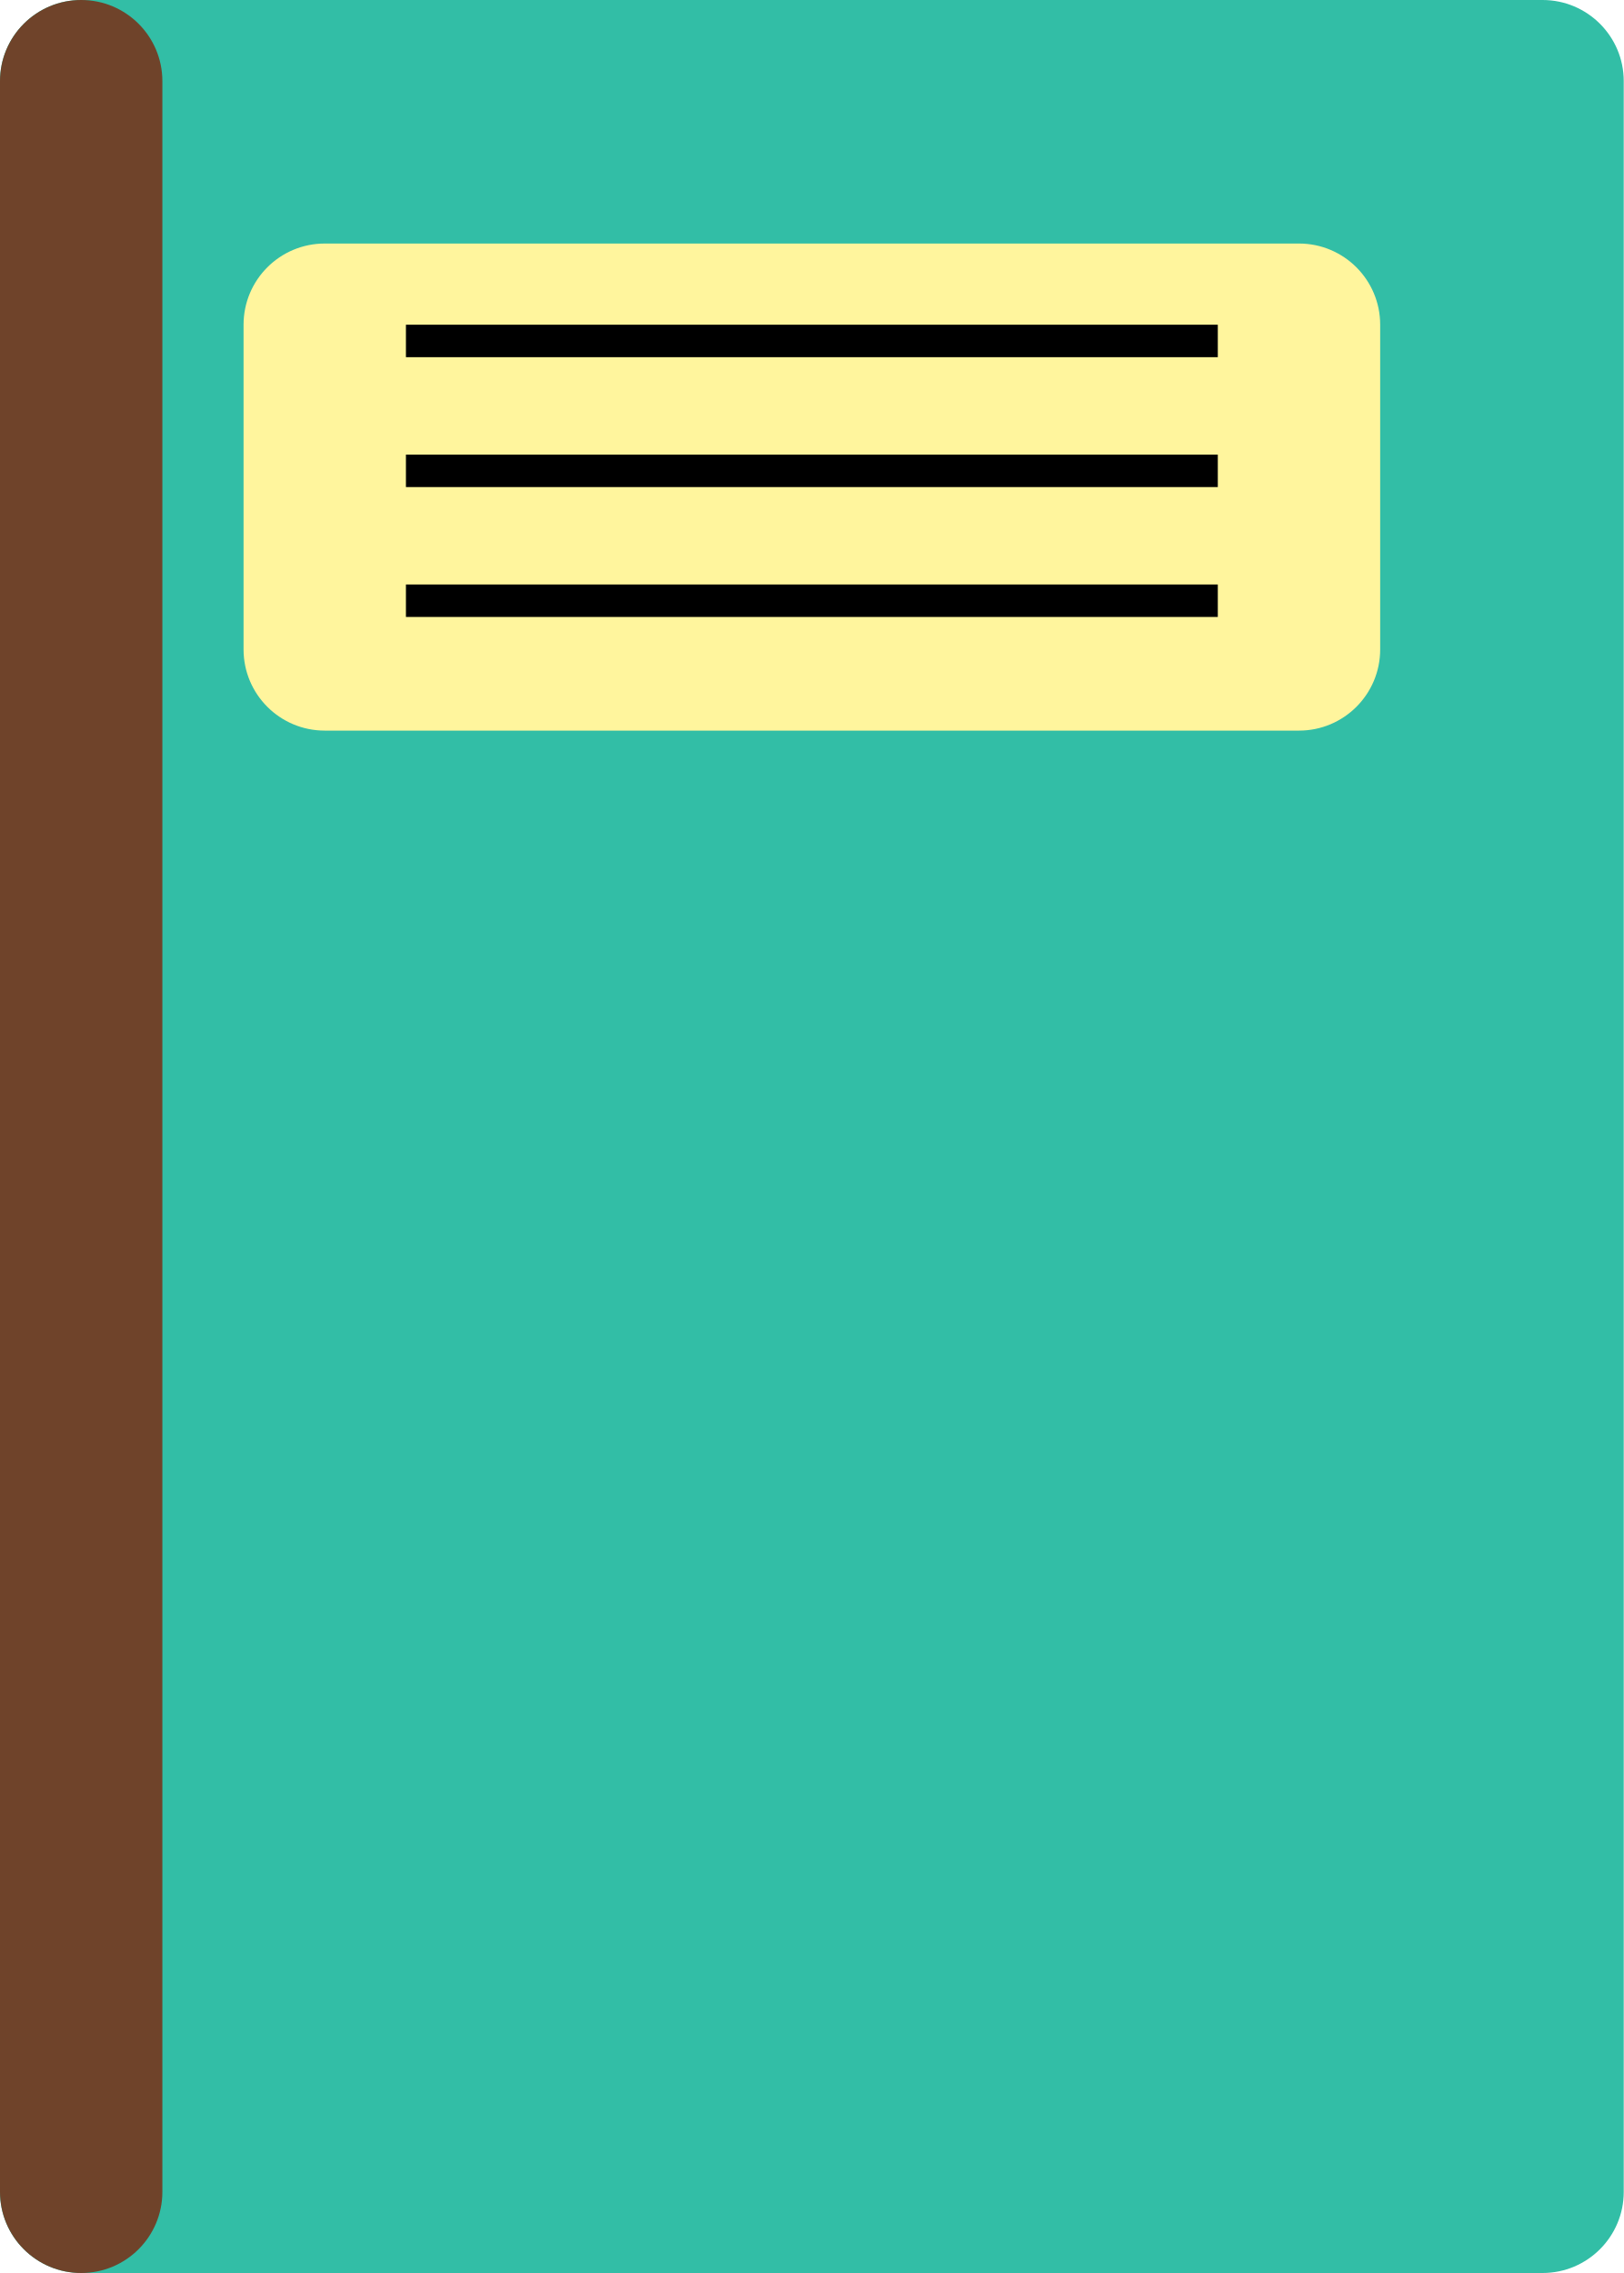
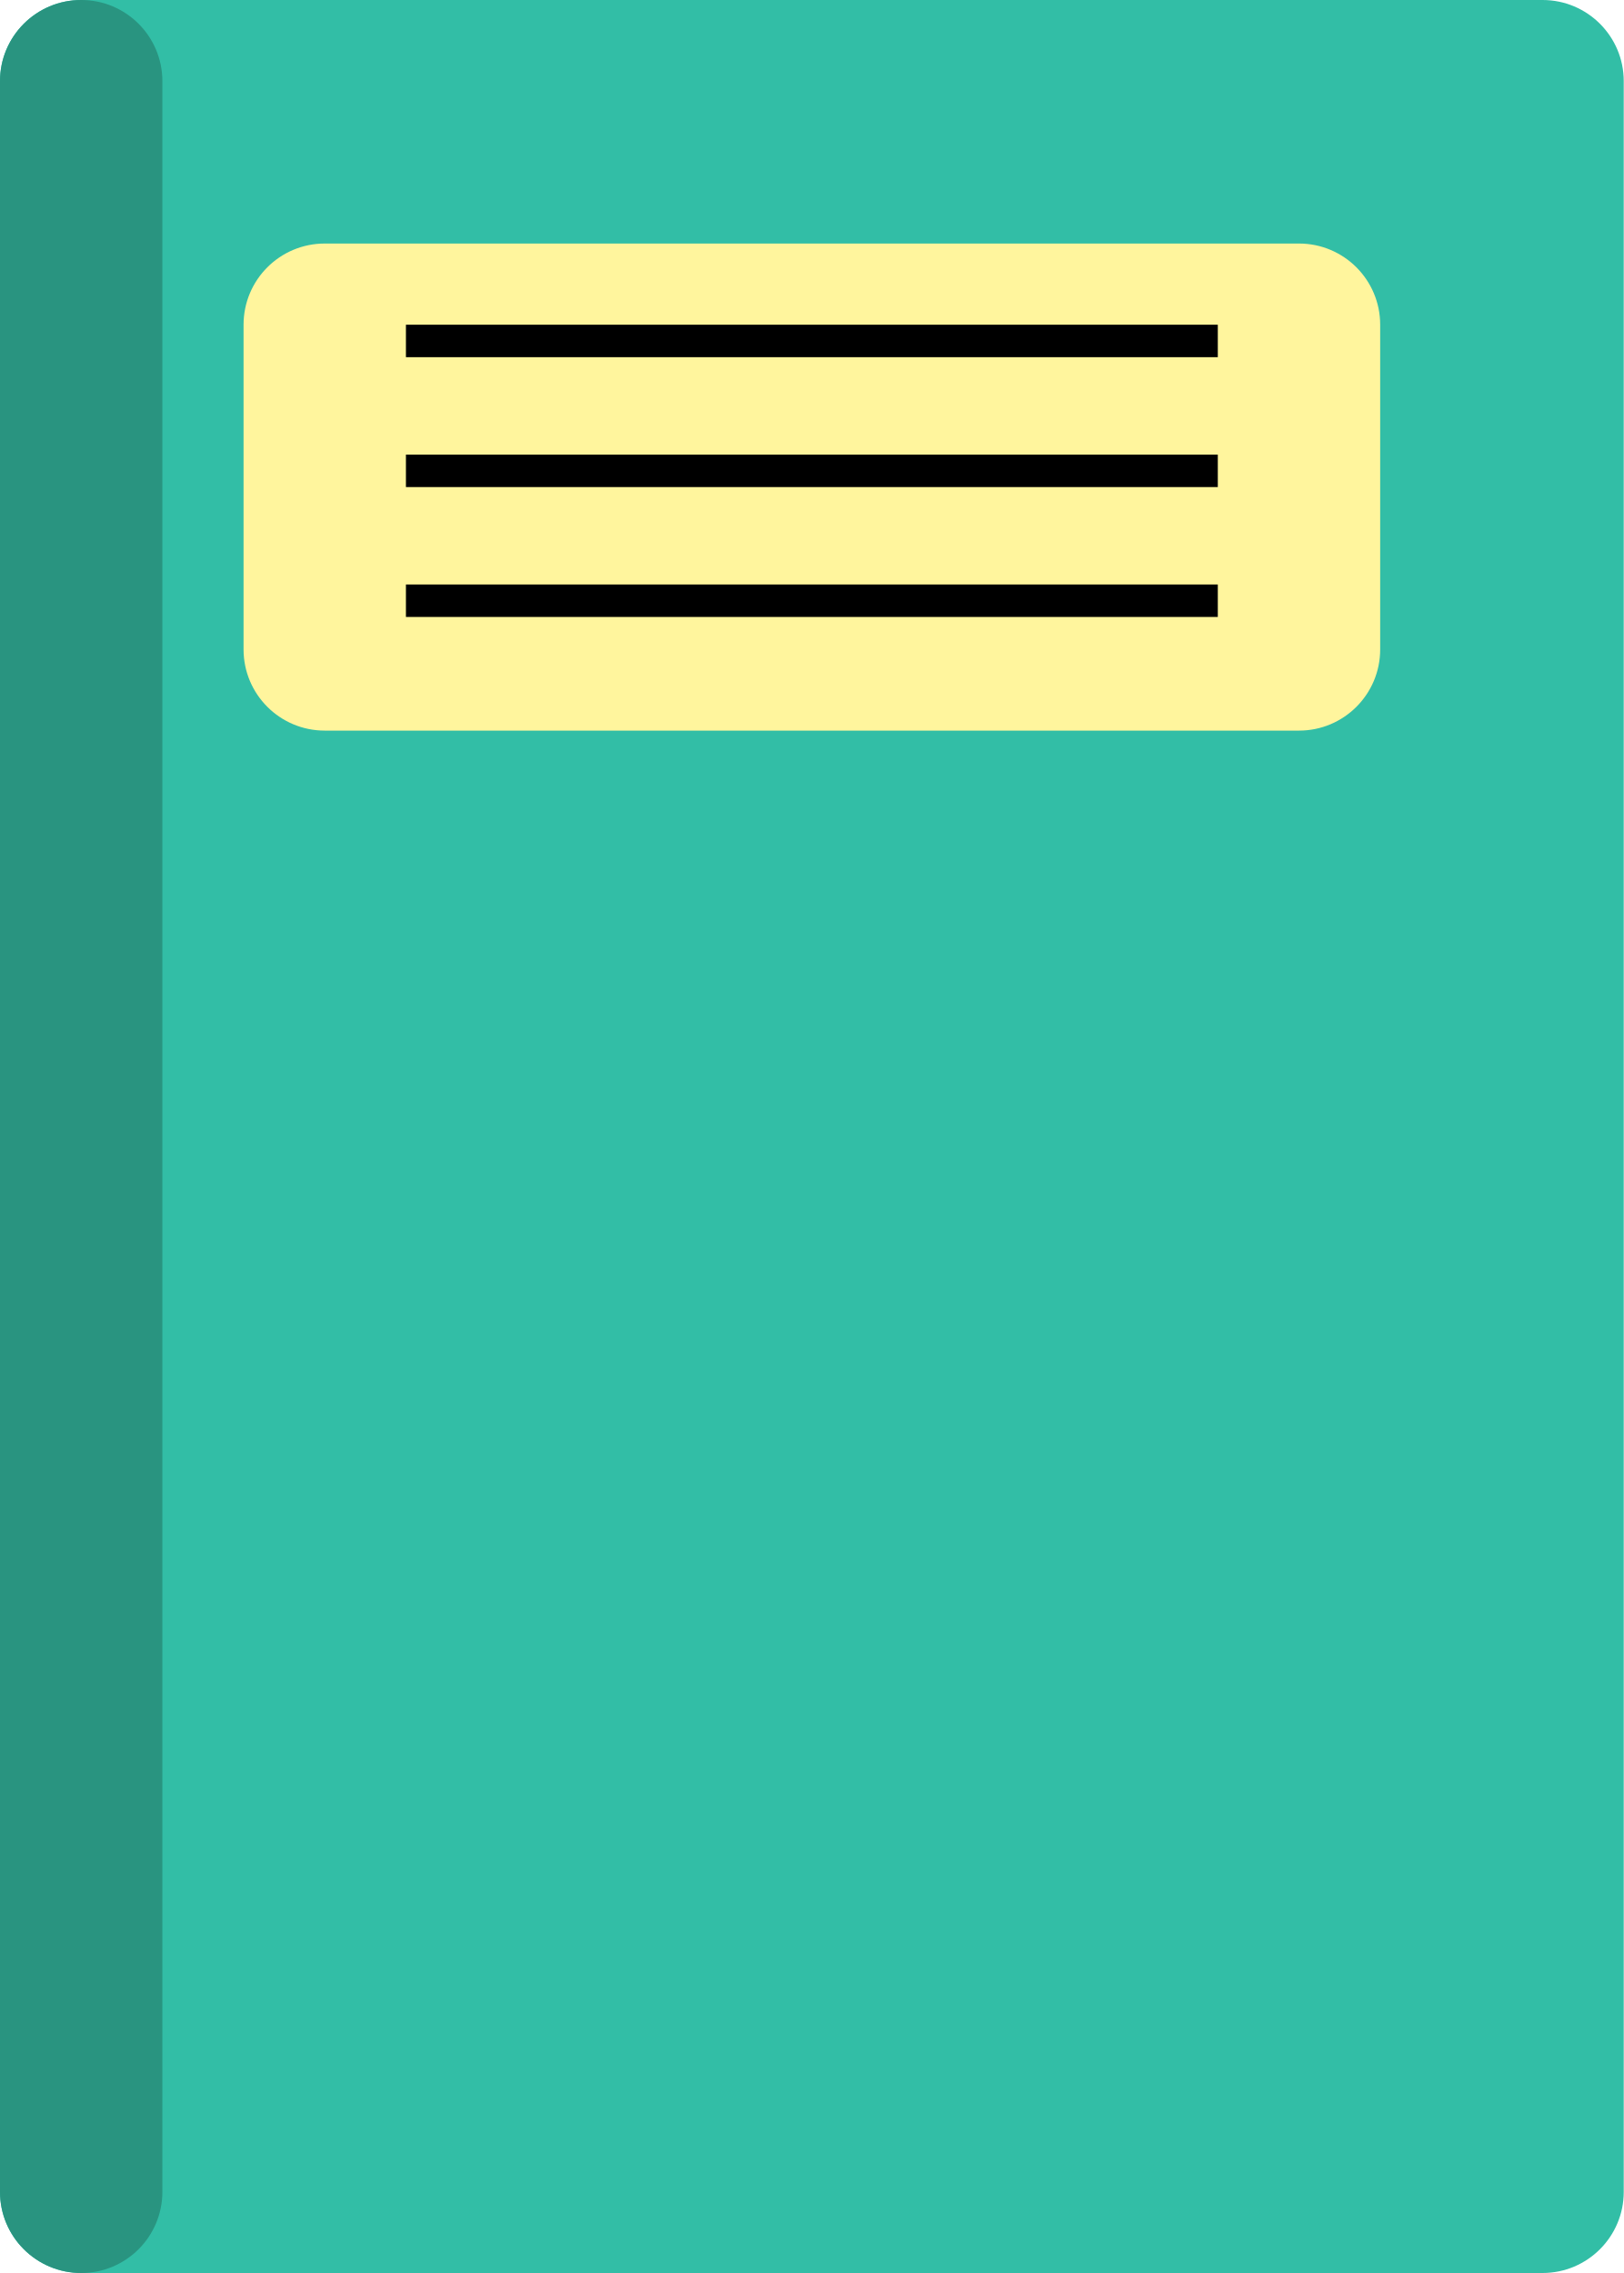
- <svg xmlns="http://www.w3.org/2000/svg" width="50" height="70" version="1.1" id="svg14">
-   <defs id="defs18" />
-   <rect x="0" y="0" width="50" height="70" fill="#32bea6" rx="2.5" ry="2.5" id="rect2" />
-   <rect x="0" y="0" width="5" height="70" fill="#299480" rx="2.5" ry="2.5" id="rect4" style="fill:#6f432a;fill-opacity:1" />
-   <rect x="7.5" y="7.5" width="35" height="15" fill="#fff59d" rx="2.5" ry="2.5" id="rect6" />
-   <rect x="12.5" y="10" width="25" height="1" fill="black" id="rect8" />
-   <rect x="12.5" y="14" width="25" height="1" fill="black" id="rect10" />
-   <rect x="12.5" y="18" width="25" height="1" fill="black" id="rect12" />
+ <svg xmlns="http://www.w3.org/2000/svg" width="50" height="70">
+   <rect x="0" y="0" width="50" height="70" fill="#32bea6" rx="2.5" ry="2.5">
+            </rect>
+   <rect x="0" y="0" width="5" height="70" fill="#299480" rx="2.5" ry="2.5">
+         </rect>
+   <rect x="7.5" y="7.5" width="35" height="15" fill="#fff59d" rx="2.5" ry="2.5">
+            </rect>
+   <rect x="12.5" y="10" width="25" height="1" fill="black">
+         </rect>
+   <rect x="12.5" y="14" width="25" height="1" fill="black">
+         </rect>
+   <rect x="12.5" y="18" width="25" height="1" fill="black">
+         </rect>
</svg>
